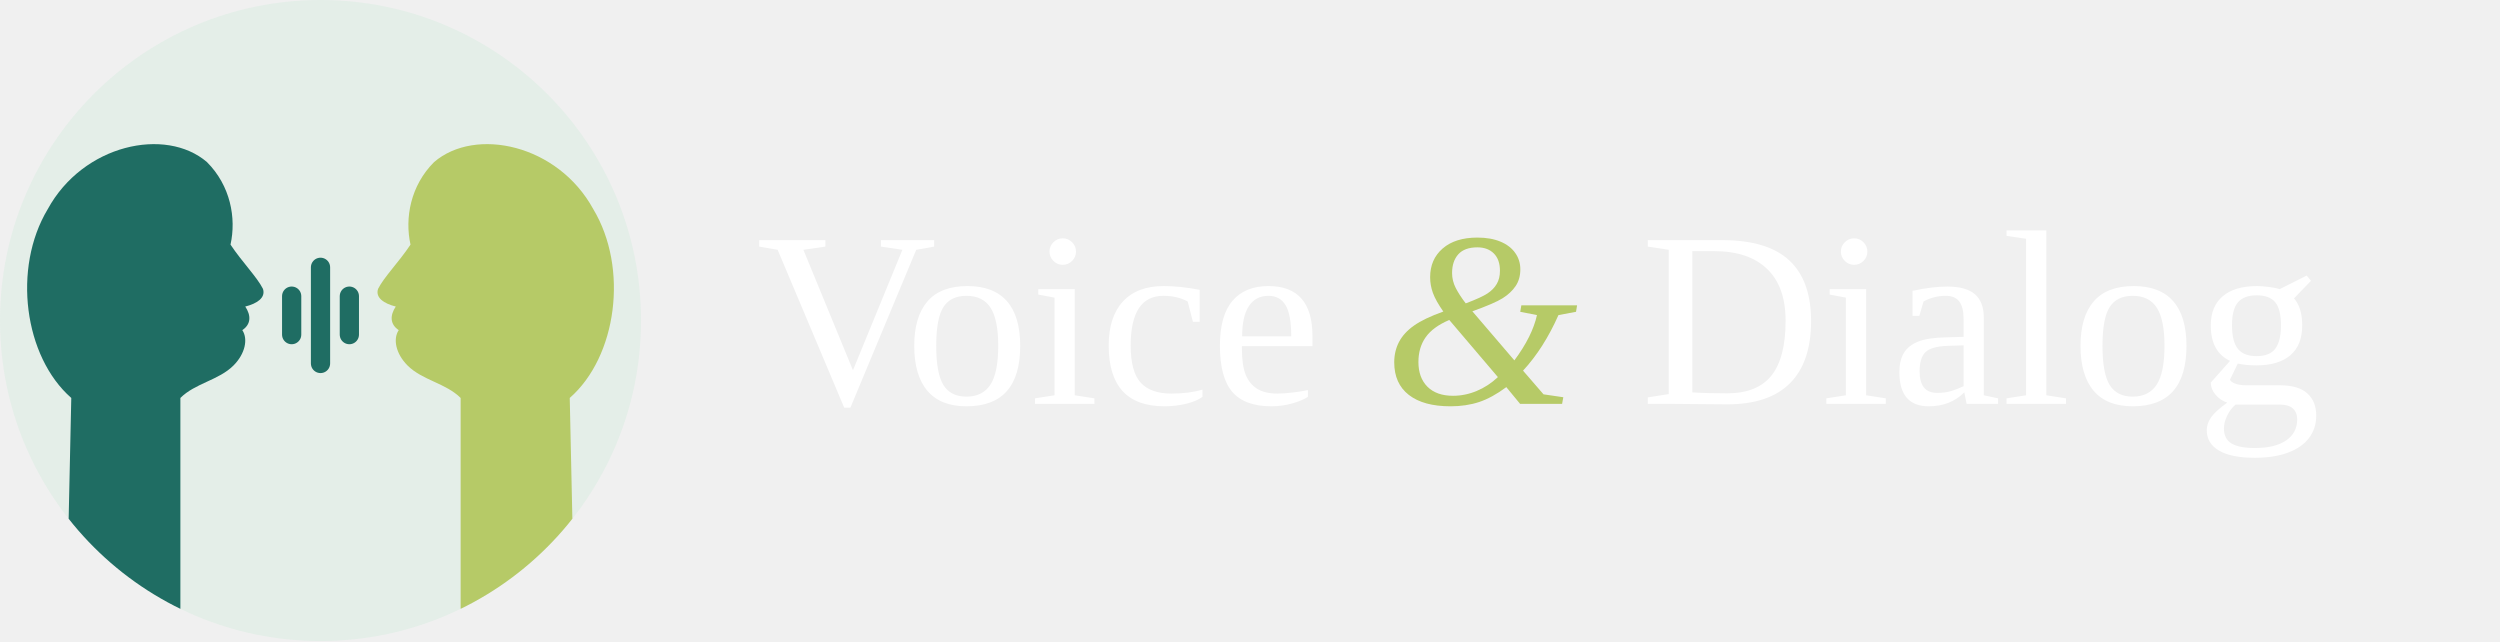
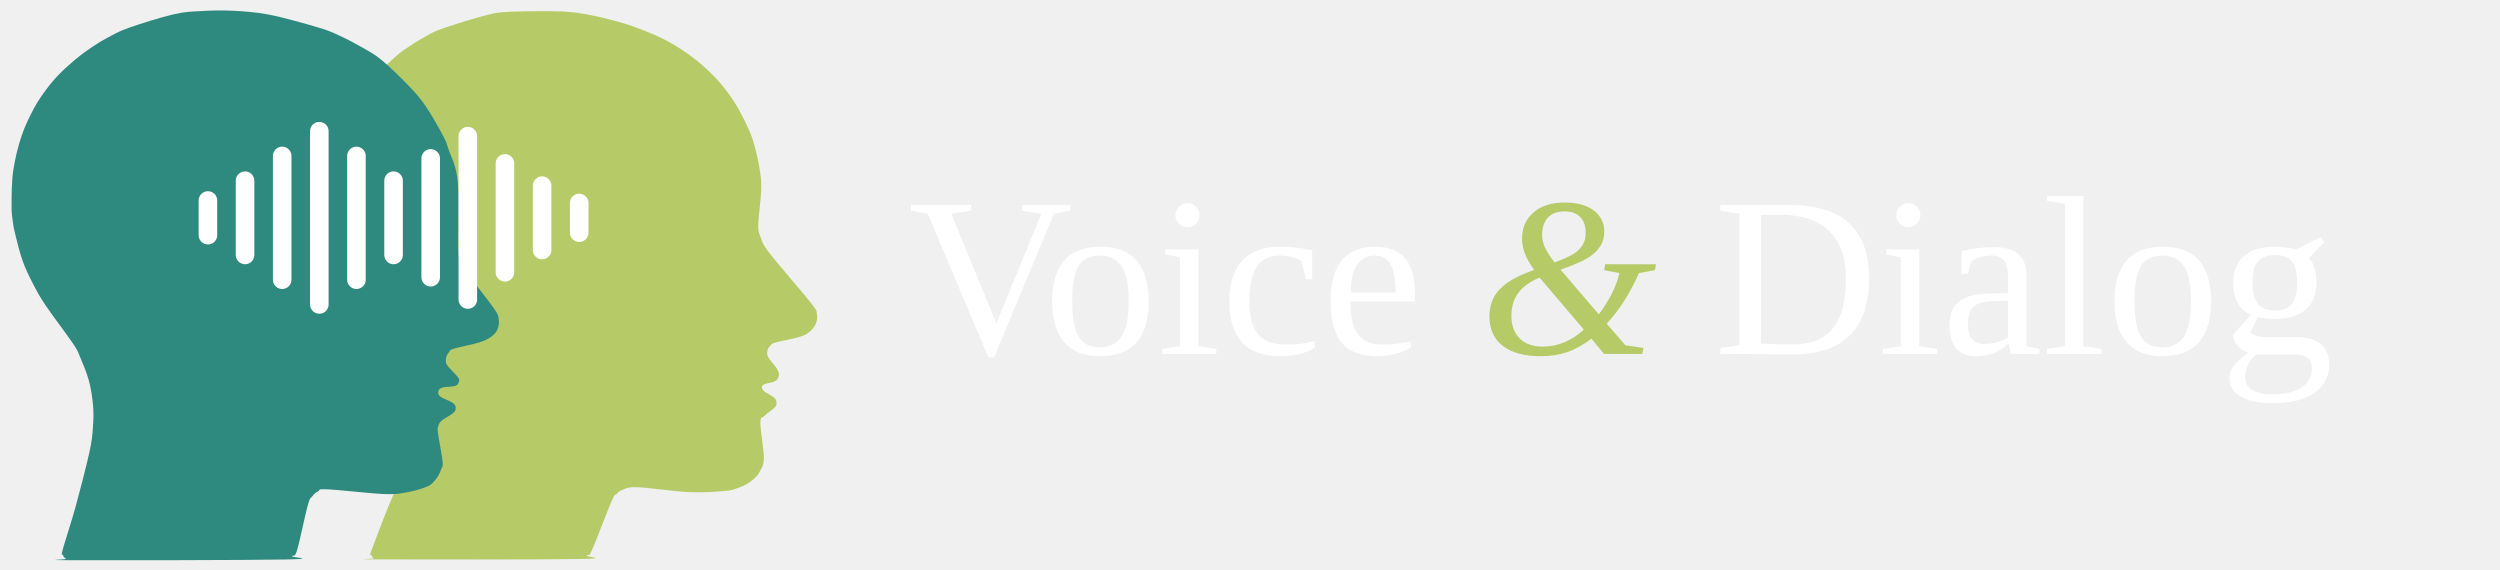
- <svg xmlns="http://www.w3.org/2000/svg" viewBox="0 0 780 200" role="img" aria-labelledby="title">
-   <defs>
-     <clipPath id="c">
-       <circle cx="100" cy="100" r="100" />
-     </clipPath>
-     <path id="f" d="M20 190 L22 98 C6 84 2 54 14 34 C26 12 54 6 68 18 C76 26 78 37 76 46 C80 52 85 57 87 61 C88 64 85 66 81 67 C83 70 83 73 80 75 C82 78 81 83 77 87 C72 92 64 93 59 98 L59 190 Z" />
-   </defs>
-   <circle cx="100" cy="100" r="100" fill="#E4EEE8" />
-   <g clip-path="url(#c)">
-     <use href="#f" fill="#1F6D63" transform="translate(2 34) scale(.92)" />
-     <use href="#f" fill="#B6CA67" transform="translate(198 34) scale(-.92 .92)" />
-     <g stroke="#1F6D63" stroke-width="6" stroke-linecap="round">
-       <line x1="91" y1="92.4" x2="91" y2="104.4" />
-       <line x1="100" y1="83.4" x2="100" y2="113.4" />
-       <line x1="109" y1="92.4" x2="109" y2="104.4" />
-     </g>
+ <svg xmlns="http://www.w3.org/2000/svg" viewBox="103 49 1010 230" role="img" aria-labelledby="t">
+   <path fill="#B6CA67" d="M377.17 68.25 C374.64 66.64 372.50 65.47 369.67 64.12 C366.83 62.78 363.08 61.26 360.17 60.18 C357.25 59.09 355.42 58.50 352.17 57.62 C348.92 56.75 344.47 55.60 340.67 54.93 C336.86 54.26 334.56 53.80 329.33 53.61 C324.11 53.41 314.28 53.51 309.33 53.75 C304.39 54.00 304.19 53.96 299.67 55.07 C295.14 56.18 286.28 58.96 282.17 60.39 C278.06 61.83 277.56 62.27 275.00 63.67 C272.44 65.06 269.06 67.21 266.83 68.75 C264.61 70.28 263.92 70.82 261.67 72.89 C259.41 74.96 256.00 77.81 253.32 81.17 C250.63 84.52 247.79 88.92 245.57 93.00 C243.35 97.08 241.49 100.97 240.01 105.67 C238.52 110.36 237.23 115.75 236.66 121.17 C236.08 126.58 236.13 133.83 236.55 138.17 C236.97 142.50 237.94 143.67 239.18 147.17 C240.43 150.67 242.45 155.83 244.04 159.17 C245.63 162.50 247.00 164.61 248.72 167.17 C250.44 169.72 250.62 170.36 254.39 174.50 C258.15 178.64 267.22 187.25 271.30 192.00 C275.38 196.75 277.40 200.17 278.88 203.00 C280.35 205.83 279.11 207.40 280.15 208.96 C281.19 210.53 284.13 211.55 285.11 212.39 C286.10 213.23 286.07 213.42 286.07 214.00 C286.07 214.58 285.98 215.06 285.12 215.88 C284.26 216.69 281.83 218.00 280.92 218.88 C280.01 219.76 279.88 220.31 279.68 221.17 C279.47 222.02 279.36 221.75 279.68 224.00 C280.01 226.25 281.37 232.42 281.64 234.67 C281.91 236.92 281.61 236.47 281.32 237.50 C281.02 238.53 280.48 239.82 279.87 240.83 C279.26 241.85 278.62 242.75 277.67 243.59 C276.72 244.43 275.53 245.27 274.17 245.89 C272.81 246.50 271.22 246.99 269.50 247.28 C267.78 247.58 265.10 247.39 263.83 247.66 C262.56 247.93 263.66 245.00 261.89 248.89 C260.11 252.78 254.67 266.95 253.19 271.00 C251.71 275.05 252.86 272.58 253.00 273.17 C253.14 273.76 253.50 274.24 254.05 274.54 C254.61 274.85 242.56 274.95 256.33 275.00 C270.10 275.05 322.72 275.11 336.67 274.84 C350.61 274.58 339.07 274.05 340.00 273.41 C340.93 272.77 340.58 274.65 342.25 271.00 C343.93 267.35 348.41 255.23 350.05 251.50 C351.69 247.77 351.38 249.35 352.10 248.60 C352.81 247.84 352.93 247.43 354.33 246.97 C355.73 246.51 355.97 245.69 360.50 245.83 C365.03 245.98 375.58 247.58 381.50 247.83 C387.42 248.08 392.75 247.61 396.00 247.33 C399.25 247.06 399.56 246.64 401.00 246.18 C402.44 245.71 403.53 245.22 404.67 244.57 C405.80 243.92 406.93 243.08 407.80 242.26 C408.66 241.45 409.22 241.02 409.85 239.67 C410.48 238.32 411.54 237.47 411.60 234.17 C411.65 230.86 410.17 222.69 410.20 219.83 C410.23 216.98 410.83 218.08 411.79 217.04 C412.75 216.01 415.17 214.47 415.98 213.61 C416.80 212.74 416.71 212.48 416.69 211.83 C416.67 211.19 416.68 210.51 415.85 209.72 C415.02 208.92 412.54 207.79 411.70 207.06 C410.87 206.33 410.82 205.83 410.84 205.36 C410.87 204.89 410.96 204.61 411.84 204.22 C412.73 203.82 415.18 203.58 416.15 202.99 C417.12 202.40 417.54 201.50 417.67 200.67 C417.79 199.83 417.62 199.25 416.89 198.00 C416.17 196.75 413.93 194.44 413.30 193.17 C412.67 191.89 412.97 191.09 413.13 190.33 C413.29 189.58 413.76 189.11 414.26 188.62 C414.77 188.13 414.29 187.96 416.17 187.39 C418.04 186.83 423.25 185.93 425.50 185.25 C427.75 184.58 428.50 184.24 429.67 183.37 C430.83 182.49 431.94 181.26 432.50 180.00 C433.06 178.74 433.34 177.31 433.00 175.83 C432.66 174.36 433.62 175.25 430.44 171.17 C427.26 167.08 417.29 155.75 413.92 151.33 C410.56 146.92 411.02 146.61 410.25 144.67 C409.49 142.72 409.29 142.72 409.33 139.67 C409.37 136.61 410.39 129.97 410.50 126.33 C410.61 122.69 410.54 121.31 409.98 117.83 C409.42 114.36 408.37 109.25 407.14 105.50 C405.91 101.75 404.11 98.31 402.58 95.33 C401.05 92.36 399.72 90.17 397.95 87.67 C396.17 85.17 394.12 82.65 391.94 80.33 C389.75 78.01 387.30 75.76 384.83 73.75 C382.37 71.73 379.69 69.85 377.17 68.25Z" />
+   <path fill="#2E8A7E" d="M249.67 68.36 C246.81 66.69 243.31 64.85 240.33 63.49 C237.36 62.13 236.58 61.61 231.83 60.18 C227.08 58.76 217.67 56.08 211.83 54.94 C206.00 53.80 201.42 53.58 196.83 53.33 C192.25 53.09 188.28 53.23 184.33 53.47 C180.39 53.71 178.06 53.64 173.17 54.77 C168.28 55.90 159.47 58.65 155.00 60.24 C150.53 61.82 148.89 62.94 146.33 64.29 C143.78 65.64 141.83 66.88 139.67 68.35 C137.50 69.82 135.49 71.29 133.33 73.10 C131.18 74.90 128.65 77.18 126.73 79.17 C124.81 81.15 123.46 82.75 121.80 85.00 C120.14 87.25 118.46 89.50 116.77 92.67 C115.08 95.83 113.08 99.78 111.68 104.00 C110.27 108.22 109.00 113.39 108.33 118.00 C107.67 122.61 107.70 128.28 107.67 131.67 C107.63 135.06 107.88 136.28 108.14 138.33 C108.40 140.39 108.56 141.31 109.24 144.00 C109.91 146.69 110.99 151.22 112.18 154.50 C113.36 157.78 114.79 160.67 116.34 163.67 C117.90 166.67 118.83 168.50 121.51 172.50 C124.19 176.50 130.10 184.22 132.40 187.67 C134.71 191.11 134.25 190.67 135.32 193.17 C136.40 195.67 138.00 199.44 138.88 202.67 C139.75 205.89 140.28 209.36 140.56 212.50 C140.84 215.64 140.80 218.28 140.55 221.50 C140.31 224.72 140.25 226.47 139.09 231.83 C137.92 237.19 135.34 247.14 133.55 253.67 C131.76 260.19 129.21 267.75 128.35 271.00 C127.49 274.25 128.15 272.54 128.38 273.17 C128.60 273.79 129.02 274.39 129.68 274.75 C130.34 275.12 117.61 275.29 132.33 275.33 C147.05 275.38 203.22 275.32 218.00 275.04 C232.78 274.75 220.16 274.29 221.00 273.65 C221.84 273.00 222.00 274.58 223.05 271.17 C224.11 267.75 226.30 256.78 227.32 253.17 C228.35 249.56 228.49 250.44 229.18 249.50 C229.88 248.56 230.48 247.98 231.50 247.51 C232.52 247.04 230.81 246.50 235.33 246.68 C239.86 246.87 253.11 248.45 258.67 248.61 C264.22 248.77 265.83 248.16 268.67 247.64 C271.50 247.12 274.09 246.16 275.67 245.51 C277.24 244.86 277.39 244.43 278.11 243.74 C278.83 243.04 279.45 242.23 279.98 241.33 C280.52 240.43 281.03 239.33 281.33 238.33 C281.64 237.33 282.04 237.69 281.82 235.33 C281.59 232.97 280.27 226.50 279.97 224.17 C279.67 221.83 279.77 222.20 280.01 221.33 C280.25 220.47 280.39 219.87 281.40 218.96 C282.42 218.06 285.13 216.73 286.08 215.88 C287.03 215.02 287.13 214.52 287.11 213.83 C287.09 213.15 286.99 212.55 285.96 211.78 C284.92 211.01 281.89 210.00 280.91 209.23 C279.93 208.46 279.95 207.78 280.08 207.17 C280.20 206.56 280.51 205.95 281.67 205.57 C282.82 205.19 285.86 205.31 286.99 204.88 C288.13 204.45 288.34 203.62 288.48 203.00 C288.62 202.38 288.62 202.24 287.82 201.18 C287.03 200.13 284.52 197.75 283.74 196.67 C282.96 195.58 283.19 195.31 283.14 194.67 C283.09 194.03 283.21 193.41 283.43 192.83 C283.65 192.26 283.96 191.71 284.45 191.22 C284.93 190.72 284.30 190.51 286.33 189.86 C288.37 189.21 294.14 188.13 296.67 187.32 C299.19 186.51 300.27 185.89 301.50 185.00 C302.73 184.11 303.52 183.17 304.02 182.00 C304.51 180.83 304.69 179.36 304.47 178.00 C304.26 176.64 304.72 176.81 302.71 173.83 C300.70 170.86 294.77 163.53 292.39 160.17 C290.02 156.81 289.20 159.89 288.46 153.67 C287.73 147.44 288.72 130.25 288.00 122.83 C287.28 115.42 285.21 112.42 284.16 109.17 C283.11 105.92 283.21 106.17 281.71 103.33 C280.21 100.50 277.34 95.36 275.16 92.17 C272.97 88.97 271.55 87.27 268.61 84.17 C265.66 81.06 260.66 76.15 257.50 73.52 C254.34 70.88 252.53 70.03 249.67 68.36Z" />
+   <g stroke="#fff" stroke-width="7.5" stroke-linecap="round">
+     <line x1="187.0" y1="130.0" x2="187.0" y2="144.0" />
+     <line x1="202.0" y1="122.0" x2="202.0" y2="152.0" />
+     <line x1="217.0" y1="112.0" x2="217.0" y2="162.0" />
+     <line x1="232.0" y1="102.0" x2="232.0" y2="172.0" />
+     <line x1="247.0" y1="112.0" x2="247.0" y2="162.0" />
+     <line x1="262.0" y1="122.0" x2="262.0" y2="152.0" />
+     <line x1="277.0" y1="113.0" x2="277.0" y2="161.0" />
+     <line x1="292.0" y1="104.0" x2="292.0" y2="170.0" />
+     <line x1="307.0" y1="115.0" x2="307.0" y2="159.0" />
+     <line x1="322.0" y1="124.0" x2="322.0" y2="150.0" />
+     <line x1="337.0" y1="131.0" x2="337.0" y2="143.0" />
  </g>
-   <text x="236" y="126" font-family="Georgia, 'Times New Roman', serif" font-size="78" fill="#FFFFFF">Voice <tspan font-style="italic" fill="#B6CA67">&amp;</tspan> Dialog</text>
+   <text x="470" y="192" font-family="Georgia, 'Times New Roman', serif" font-size="92" fill="#FFFFFF">Voice <tspan font-style="italic" fill="#B6CA67">&amp;</tspan> Dialog</text>
</svg>
